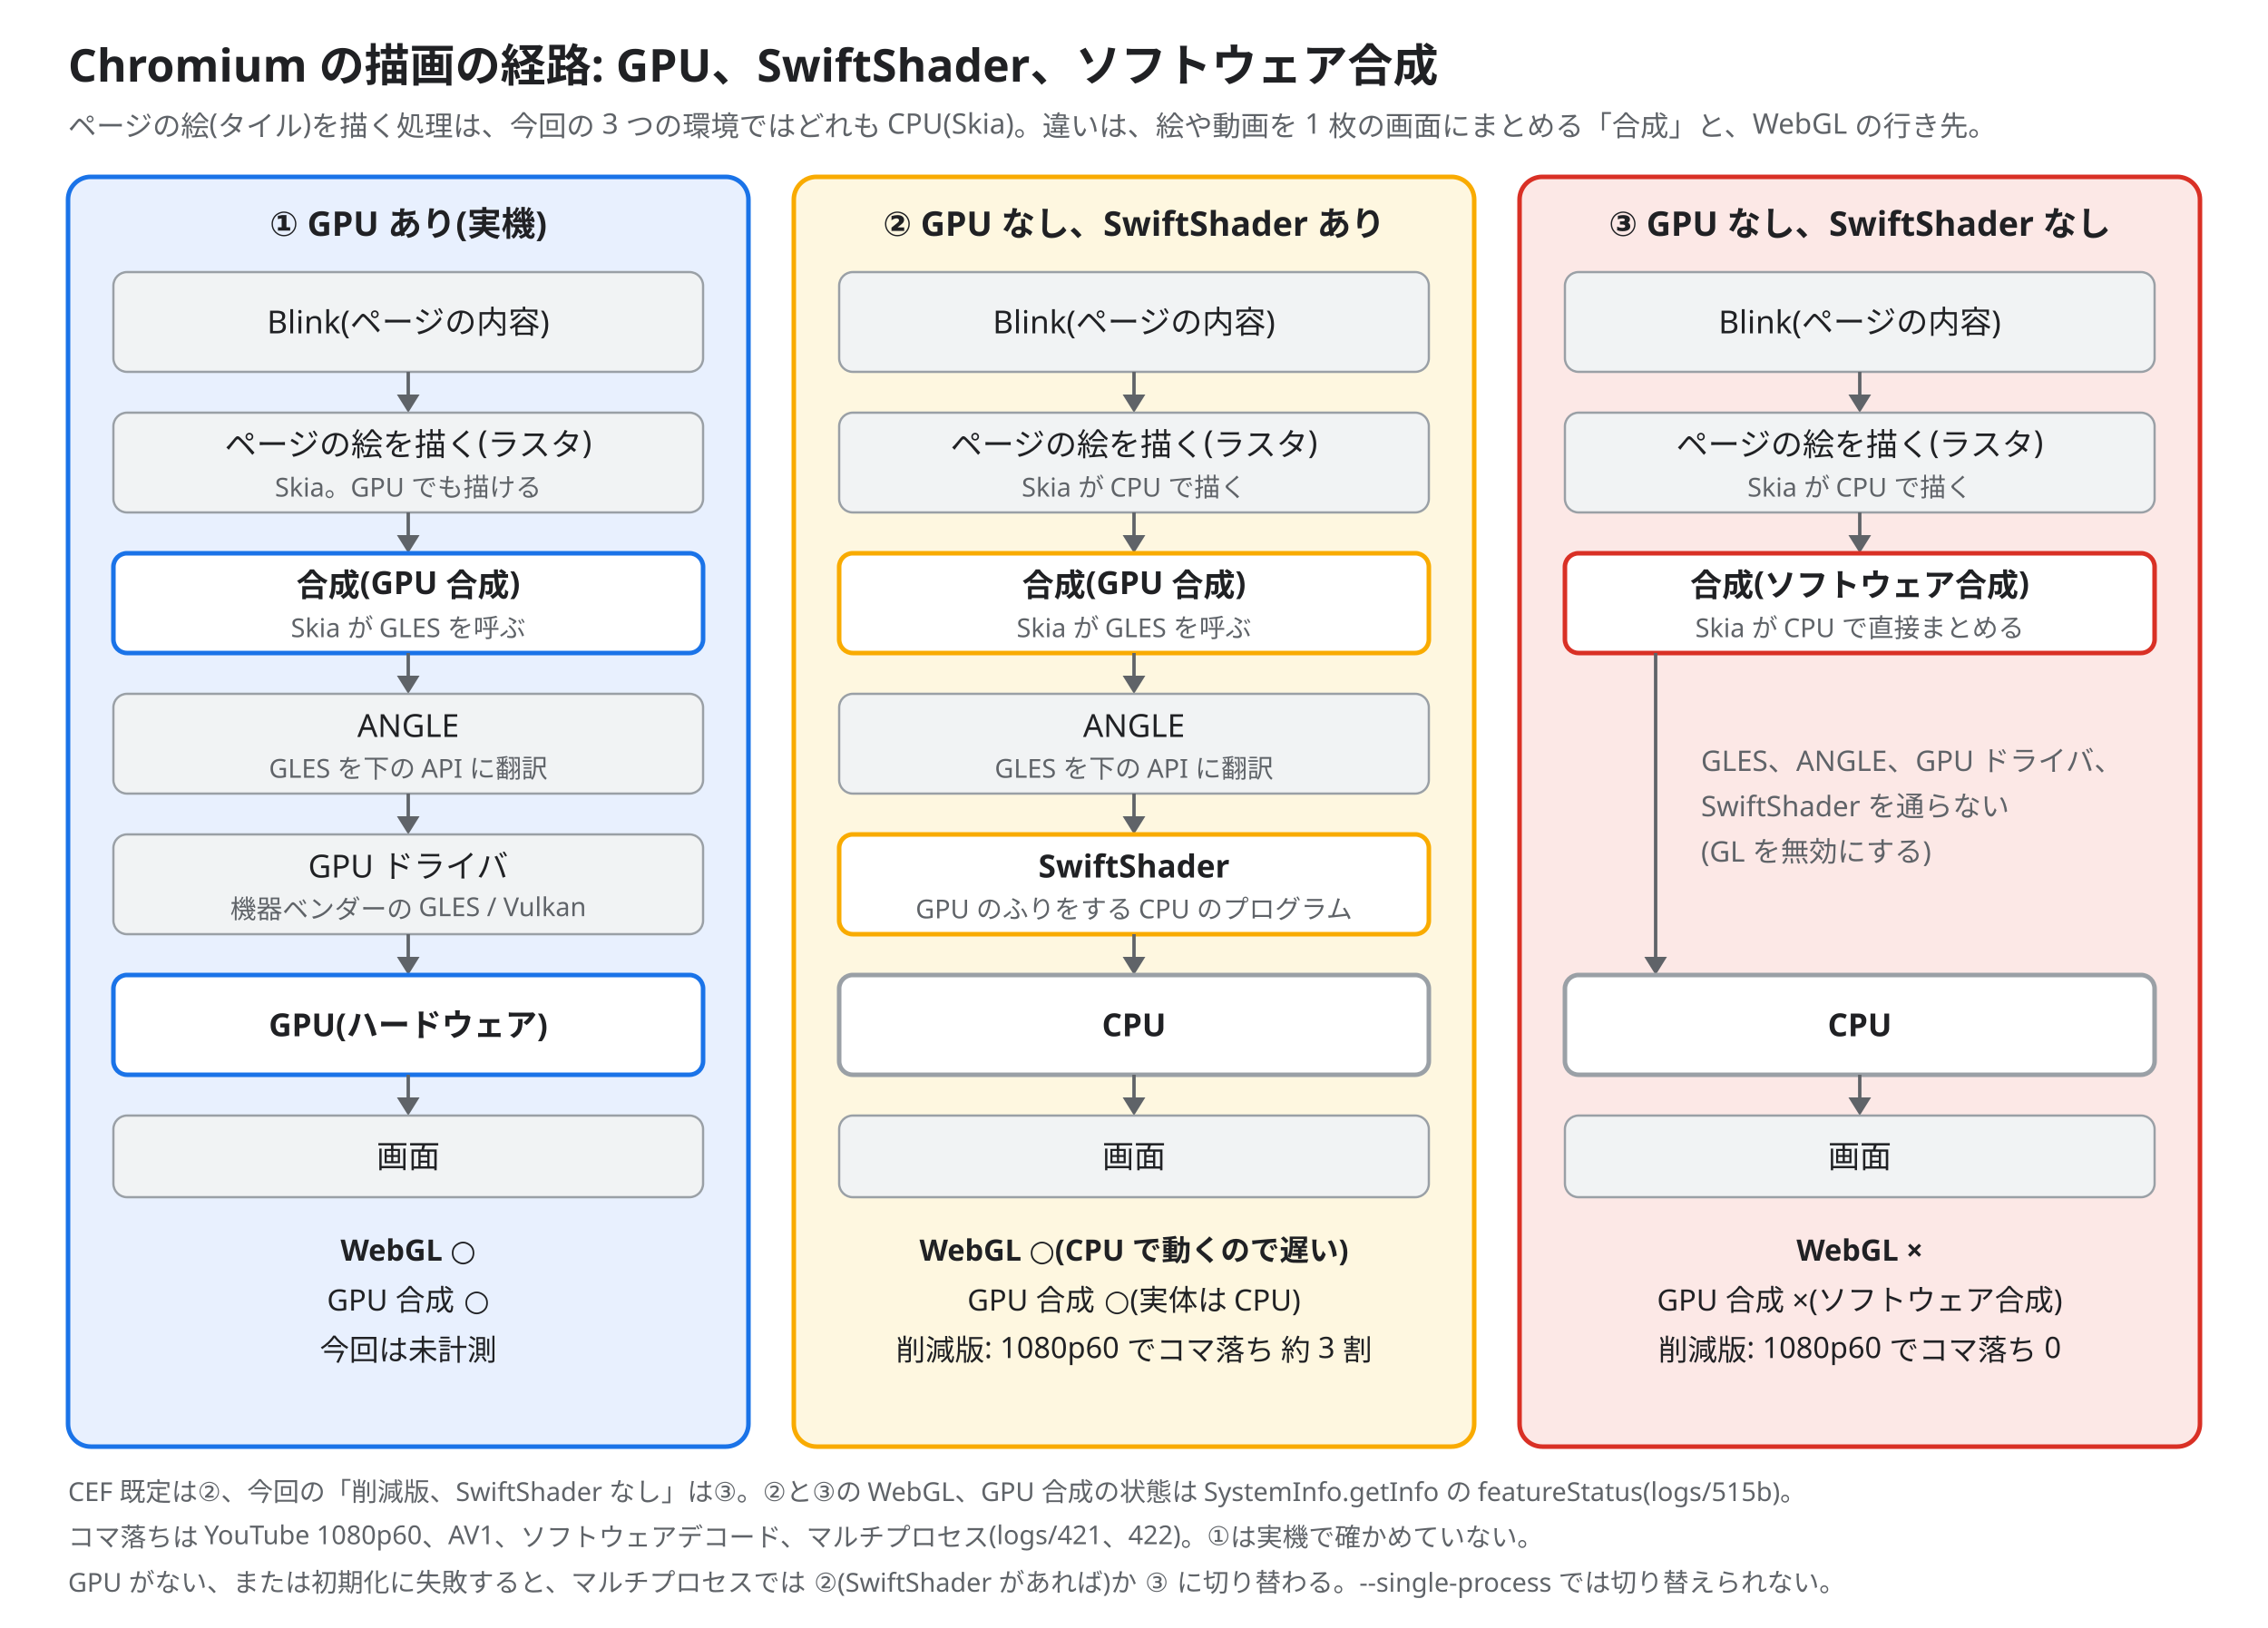
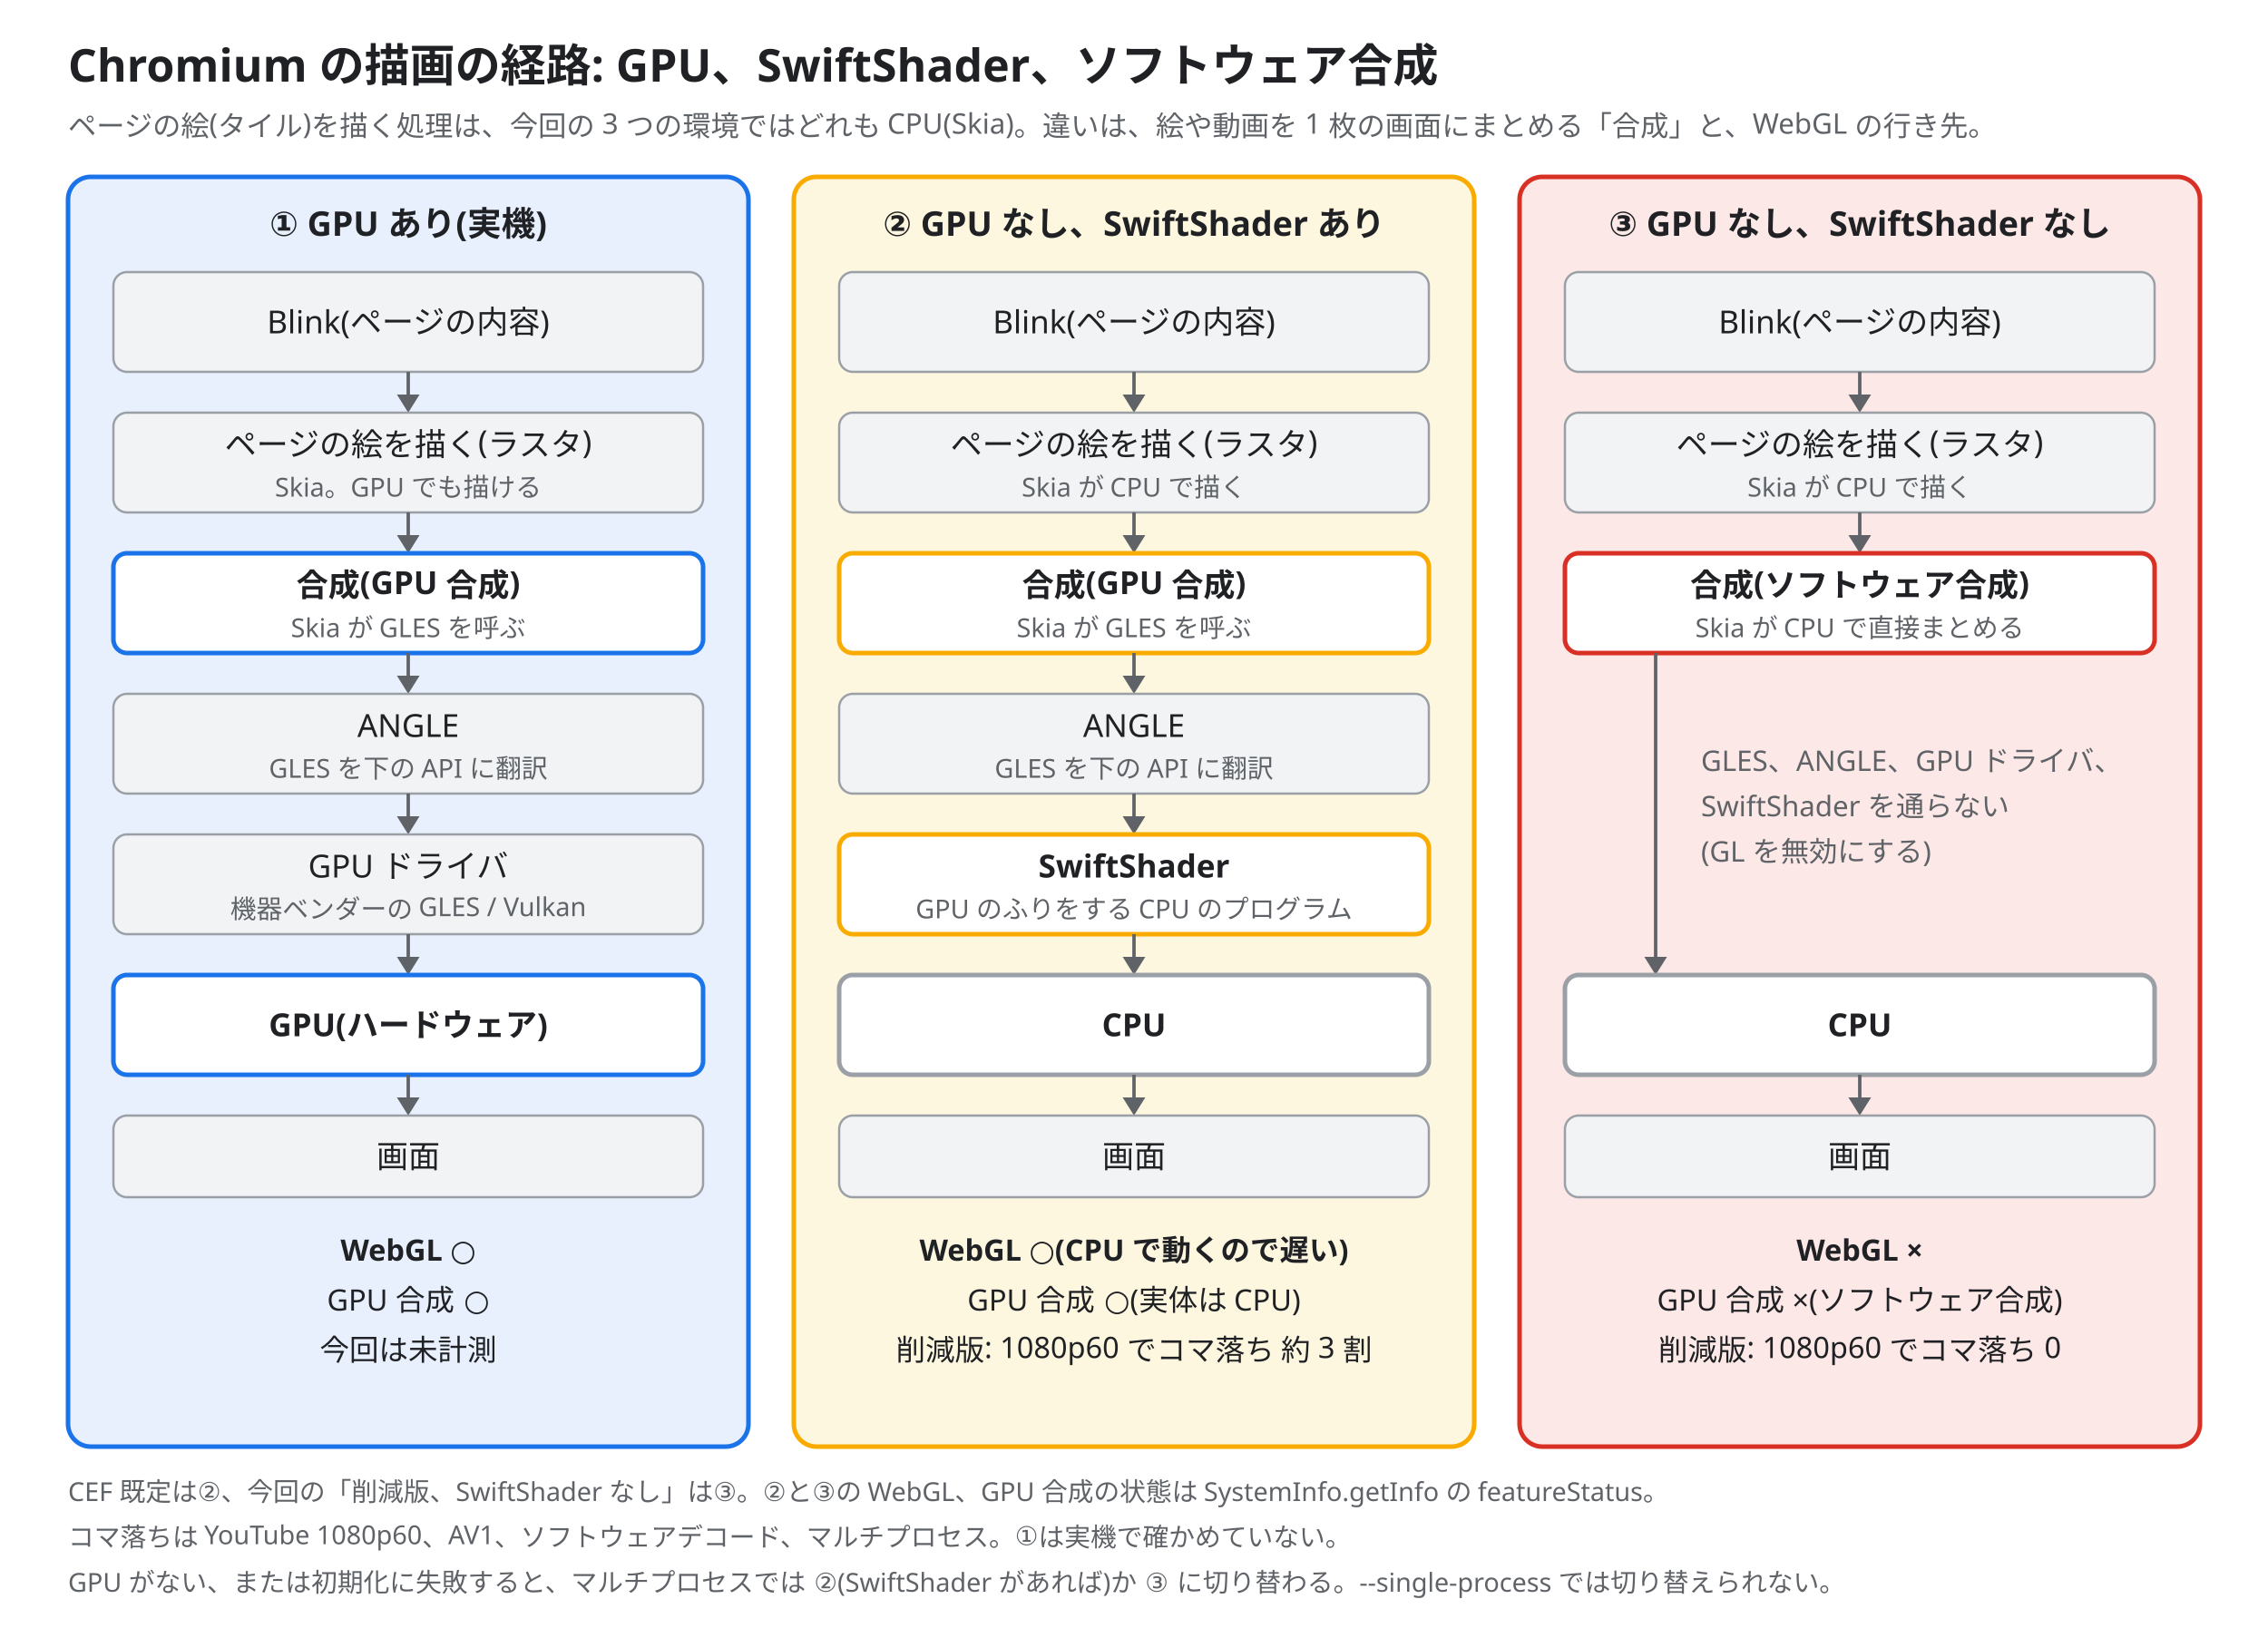
<svg xmlns="http://www.w3.org/2000/svg" width="1000" height="718" viewBox="0 0 1000 718" font-family="Hiragino Sans, Hiragino Kaku Gothic ProN, sans-serif">
  <rect width="1000" height="718" fill="#fff" />
  <text x="30" y="36" font-size="20" text-anchor="start" fill="#202124" font-weight="bold">Chromium の描画の経路: GPU、SwiftShader、ソフトウェア合成</text>
  <text x="30" y="60" font-size="12.5" text-anchor="start" fill="#5f6368">ページの絵(タイル)を描く処理は、今回の 3 つの環境ではどれも CPU(Skia)。違いは、絵や動画を 1 枚の画面にまとめる「合成」と、WebGL の行き先。</text>
  <rect x="30" y="78" width="300" height="560" rx="10" fill="#e8f0fe" stroke="#1a73e8" stroke-width="2" />
  <text x="180.0" y="104" font-size="15" text-anchor="middle" fill="#202124" font-weight="bold">① GPU あり(実機)</text>
  <rect x="50" y="120" width="260" height="44" rx="6" fill="#f1f3f4" stroke="#9aa0a6" stroke-width="1" />
  <text x="180.0" y="147.0" font-size="14" text-anchor="middle" fill="#202124">Blink(ページの内容)</text>
  <line x1="180.0" y1="164" x2="180.0" y2="176" stroke="#5f6368" stroke-width="1.5" />
  <path d="M175.0,174 L185.0,174 L180.0,182 z" fill="#5f6368" />
  <rect x="50" y="182" width="260" height="44" rx="6" fill="#f1f3f4" stroke="#9aa0a6" stroke-width="1" />
  <text x="180.0" y="201.0" font-size="14" text-anchor="middle" fill="#202124">ページの絵を描く(ラスタ)</text>
  <text x="180.0" y="219.0" font-size="11.5" text-anchor="middle" fill="#5f6368">Skia。GPU でも描ける</text>
  <line x1="180.0" y1="226" x2="180.0" y2="238" stroke="#5f6368" stroke-width="1.5" />
  <path d="M175.0,236 L185.0,236 L180.0,244 z" fill="#5f6368" />
  <rect x="50" y="244" width="260" height="44" rx="6" fill="#fff" stroke="#1a73e8" stroke-width="2" />
  <text x="180.0" y="263.0" font-size="14" text-anchor="middle" fill="#202124" font-weight="bold">合成(GPU 合成)</text>
  <text x="180.0" y="281.0" font-size="11.5" text-anchor="middle" fill="#5f6368">Skia が GLES を呼ぶ</text>
  <line x1="180.0" y1="288" x2="180.0" y2="300" stroke="#5f6368" stroke-width="1.5" />
  <path d="M175.0,298 L185.0,298 L180.0,306 z" fill="#5f6368" />
  <rect x="50" y="306" width="260" height="44" rx="6" fill="#f1f3f4" stroke="#9aa0a6" stroke-width="1" />
  <text x="180.0" y="325.0" font-size="14" text-anchor="middle" fill="#202124">ANGLE</text>
  <text x="180.0" y="343.0" font-size="11.5" text-anchor="middle" fill="#5f6368">GLES を下の API に翻訳</text>
  <line x1="180.0" y1="350" x2="180.0" y2="362" stroke="#5f6368" stroke-width="1.5" />
  <path d="M175.0,360 L185.0,360 L180.0,368 z" fill="#5f6368" />
  <rect x="50" y="368" width="260" height="44" rx="6" fill="#f1f3f4" stroke="#9aa0a6" stroke-width="1" />
  <text x="180.0" y="387.0" font-size="14" text-anchor="middle" fill="#202124">GPU ドライバ</text>
  <text x="180.0" y="405.0" font-size="11.5" text-anchor="middle" fill="#5f6368">機器ベンダーの GLES / Vulkan</text>
  <line x1="180.0" y1="412" x2="180.0" y2="424" stroke="#5f6368" stroke-width="1.5" />
  <path d="M175.0,422 L185.0,422 L180.0,430 z" fill="#5f6368" />
  <rect x="50" y="430" width="260" height="44" rx="6" fill="#fff" stroke="#1a73e8" stroke-width="2" />
  <text x="180.0" y="457.0" font-size="14" text-anchor="middle" fill="#202124" font-weight="bold">GPU(ハードウェア)</text>
  <line x1="180.0" y1="474" x2="180.0" y2="486" stroke="#5f6368" stroke-width="1.5" />
  <path d="M175.0,484 L185.0,484 L180.0,492 z" fill="#5f6368" />
  <rect x="50" y="492" width="260" height="36" rx="6" fill="#f1f3f4" stroke="#9aa0a6" stroke-width="1" />
  <text x="180.0" y="515.0" font-size="14" text-anchor="middle" fill="#202124">画面</text>
  <text x="180.0" y="556" font-size="13" text-anchor="middle" fill="#202124" font-weight="bold">WebGL ○</text>
  <text x="180.0" y="578" font-size="13" text-anchor="middle" fill="#202124">GPU 合成 ○</text>
  <text x="180.0" y="600" font-size="13" text-anchor="middle" fill="#202124">今回は未計測</text>
  <rect x="350" y="78" width="300" height="560" rx="10" fill="#fef7e0" stroke="#f9ab00" stroke-width="2" />
  <text x="500.0" y="104" font-size="15" text-anchor="middle" fill="#202124" font-weight="bold">② GPU なし、SwiftShader あり</text>
  <rect x="370" y="120" width="260" height="44" rx="6" fill="#f1f3f4" stroke="#9aa0a6" stroke-width="1" />
  <text x="500.0" y="147.0" font-size="14" text-anchor="middle" fill="#202124">Blink(ページの内容)</text>
  <line x1="500.0" y1="164" x2="500.0" y2="176" stroke="#5f6368" stroke-width="1.5" />
  <path d="M495.0,174 L505.0,174 L500.0,182 z" fill="#5f6368" />
  <rect x="370" y="182" width="260" height="44" rx="6" fill="#f1f3f4" stroke="#9aa0a6" stroke-width="1" />
  <text x="500.0" y="201.0" font-size="14" text-anchor="middle" fill="#202124">ページの絵を描く(ラスタ)</text>
  <text x="500.0" y="219.0" font-size="11.5" text-anchor="middle" fill="#5f6368">Skia が CPU で描く</text>
  <line x1="500.0" y1="226" x2="500.0" y2="238" stroke="#5f6368" stroke-width="1.5" />
  <path d="M495.0,236 L505.0,236 L500.0,244 z" fill="#5f6368" />
  <rect x="370" y="244" width="260" height="44" rx="6" fill="#fff" stroke="#f9ab00" stroke-width="2" />
  <text x="500.0" y="263.0" font-size="14" text-anchor="middle" fill="#202124" font-weight="bold">合成(GPU 合成)</text>
  <text x="500.0" y="281.0" font-size="11.5" text-anchor="middle" fill="#5f6368">Skia が GLES を呼ぶ</text>
  <line x1="500.0" y1="288" x2="500.0" y2="300" stroke="#5f6368" stroke-width="1.5" />
  <path d="M495.0,298 L505.0,298 L500.0,306 z" fill="#5f6368" />
  <rect x="370" y="306" width="260" height="44" rx="6" fill="#f1f3f4" stroke="#9aa0a6" stroke-width="1" />
  <text x="500.0" y="325.0" font-size="14" text-anchor="middle" fill="#202124">ANGLE</text>
  <text x="500.0" y="343.0" font-size="11.5" text-anchor="middle" fill="#5f6368">GLES を下の API に翻訳</text>
  <line x1="500.0" y1="350" x2="500.0" y2="362" stroke="#5f6368" stroke-width="1.5" />
  <path d="M495.0,360 L505.0,360 L500.0,368 z" fill="#5f6368" />
  <rect x="370" y="368" width="260" height="44" rx="6" fill="#fff" stroke="#f9ab00" stroke-width="2" />
  <text x="500.0" y="387.0" font-size="14" text-anchor="middle" fill="#202124" font-weight="bold">SwiftShader</text>
  <text x="500.0" y="405.0" font-size="11.5" text-anchor="middle" fill="#5f6368">GPU のふりをする CPU のプログラム</text>
  <line x1="500.0" y1="412" x2="500.0" y2="424" stroke="#5f6368" stroke-width="1.5" />
  <path d="M495.0,422 L505.0,422 L500.0,430 z" fill="#5f6368" />
  <rect x="370" y="430" width="260" height="44" rx="6" fill="#fff" stroke="#9aa0a6" stroke-width="2" />
  <text x="500.0" y="457.0" font-size="14" text-anchor="middle" fill="#202124" font-weight="bold">CPU</text>
  <line x1="500.0" y1="474" x2="500.0" y2="486" stroke="#5f6368" stroke-width="1.5" />
  <path d="M495.0,484 L505.0,484 L500.0,492 z" fill="#5f6368" />
  <rect x="370" y="492" width="260" height="36" rx="6" fill="#f1f3f4" stroke="#9aa0a6" stroke-width="1" />
  <text x="500.0" y="515.0" font-size="14" text-anchor="middle" fill="#202124">画面</text>
  <text x="500.0" y="556" font-size="13" text-anchor="middle" fill="#202124" font-weight="bold">WebGL ○(CPU で動くので遅い)</text>
  <text x="500.0" y="578" font-size="13" text-anchor="middle" fill="#202124">GPU 合成 ○(実体は CPU)</text>
  <text x="500.0" y="600" font-size="13" text-anchor="middle" fill="#202124">削減版: 1080p60 でコマ落ち 約 3 割</text>
  <rect x="670" y="78" width="300" height="560" rx="10" fill="#fce8e6" stroke="#d93025" stroke-width="2" />
  <text x="820.0" y="104" font-size="15" text-anchor="middle" fill="#202124" font-weight="bold">③ GPU なし、SwiftShader なし</text>
  <rect x="690" y="120" width="260" height="44" rx="6" fill="#f1f3f4" stroke="#9aa0a6" stroke-width="1" />
  <text x="820.0" y="147.0" font-size="14" text-anchor="middle" fill="#202124">Blink(ページの内容)</text>
  <line x1="820.0" y1="164" x2="820.0" y2="176" stroke="#5f6368" stroke-width="1.5" />
  <path d="M815.0,174 L825.0,174 L820.0,182 z" fill="#5f6368" />
  <rect x="690" y="182" width="260" height="44" rx="6" fill="#f1f3f4" stroke="#9aa0a6" stroke-width="1" />
  <text x="820.0" y="201.0" font-size="14" text-anchor="middle" fill="#202124">ページの絵を描く(ラスタ)</text>
  <text x="820.0" y="219.0" font-size="11.5" text-anchor="middle" fill="#5f6368">Skia が CPU で描く</text>
  <line x1="820.0" y1="226" x2="820.0" y2="238" stroke="#5f6368" stroke-width="1.5" />
  <path d="M815.0,236 L825.0,236 L820.0,244 z" fill="#5f6368" />
  <rect x="690" y="244" width="260" height="44" rx="6" fill="#fff" stroke="#d93025" stroke-width="2" />
  <text x="820.0" y="263.0" font-size="14" text-anchor="middle" fill="#202124" font-weight="bold">合成(ソフトウェア合成)</text>
  <text x="820.0" y="281.0" font-size="11.5" text-anchor="middle" fill="#5f6368">Skia が CPU で直接まとめる</text>
  <line x1="730" y1="288" x2="730" y2="424" stroke="#5f6368" stroke-width="1.5" />
  <path d="M725,422 L735,422 L730,430 z" fill="#5f6368" />
  <text x="750" y="340" font-size="12.5" text-anchor="start" fill="#5f6368">GLES、ANGLE、GPU ドライバ、</text>
  <text x="750" y="360" font-size="12.5" text-anchor="start" fill="#5f6368">SwiftShader を通らない</text>
  <text x="750" y="380" font-size="12.5" text-anchor="start" fill="#5f6368">(GL を無効にする)</text>
  <line x1="730" y1="474" x2="730" y2="474" stroke="#5f6368" stroke-width="1.5" />
  <rect x="690" y="430" width="260" height="44" rx="6" fill="#fff" stroke="#9aa0a6" stroke-width="2" />
  <text x="820.0" y="457.0" font-size="14" text-anchor="middle" fill="#202124" font-weight="bold">CPU</text>
  <line x1="820.0" y1="474" x2="820.0" y2="486" stroke="#5f6368" stroke-width="1.5" />
  <path d="M815.0,484 L825.0,484 L820.0,492 z" fill="#5f6368" />
  <rect x="690" y="492" width="260" height="36" rx="6" fill="#f1f3f4" stroke="#9aa0a6" stroke-width="1" />
  <text x="820.0" y="515.0" font-size="14" text-anchor="middle" fill="#202124">画面</text>
  <text x="820.0" y="556" font-size="13" text-anchor="middle" fill="#202124" font-weight="bold">WebGL ×</text>
  <text x="820.0" y="578" font-size="13" text-anchor="middle" fill="#202124">GPU 合成 ×(ソフトウェア合成)</text>
  <text x="820.0" y="600" font-size="13" text-anchor="middle" fill="#202124">削減版: 1080p60 でコマ落ち 0</text>
-   <text x="30" y="662" font-size="11.5" text-anchor="start" fill="#5f6368">CEF 既定は②、今回の「削減版、SwiftShader なし」は③。②と③の WebGL、GPU 合成の状態は SystemInfo.getInfo の featureStatus(logs/515b)。</text>
-   <text x="30" y="682" font-size="11.5" text-anchor="start" fill="#5f6368">コマ落ちは YouTube 1080p60、AV1、ソフトウェアデコード、マルチプロセス(logs/421、422)。①は実機で確かめていない。</text>
+   <text x="30" y="662" font-size="11.5" text-anchor="start" fill="#5f6368">CEF 既定は②、今回の「削減版、SwiftShader なし」は③。②と③の WebGL、GPU 合成の状態は SystemInfo.getInfo の featureStatus。</text>
+   <text x="30" y="682" font-size="11.5" text-anchor="start" fill="#5f6368">コマ落ちは YouTube 1080p60、AV1、ソフトウェアデコード、マルチプロセス。①は実機で確かめていない。</text>
  <text x="30" y="702" font-size="11.5" text-anchor="start" fill="#5f6368">GPU がない、または初期化に失敗すると、マルチプロセスでは ②(SwiftShader があれば)か ③ に切り替わる。--single-process では切り替えられない。</text>
</svg>
